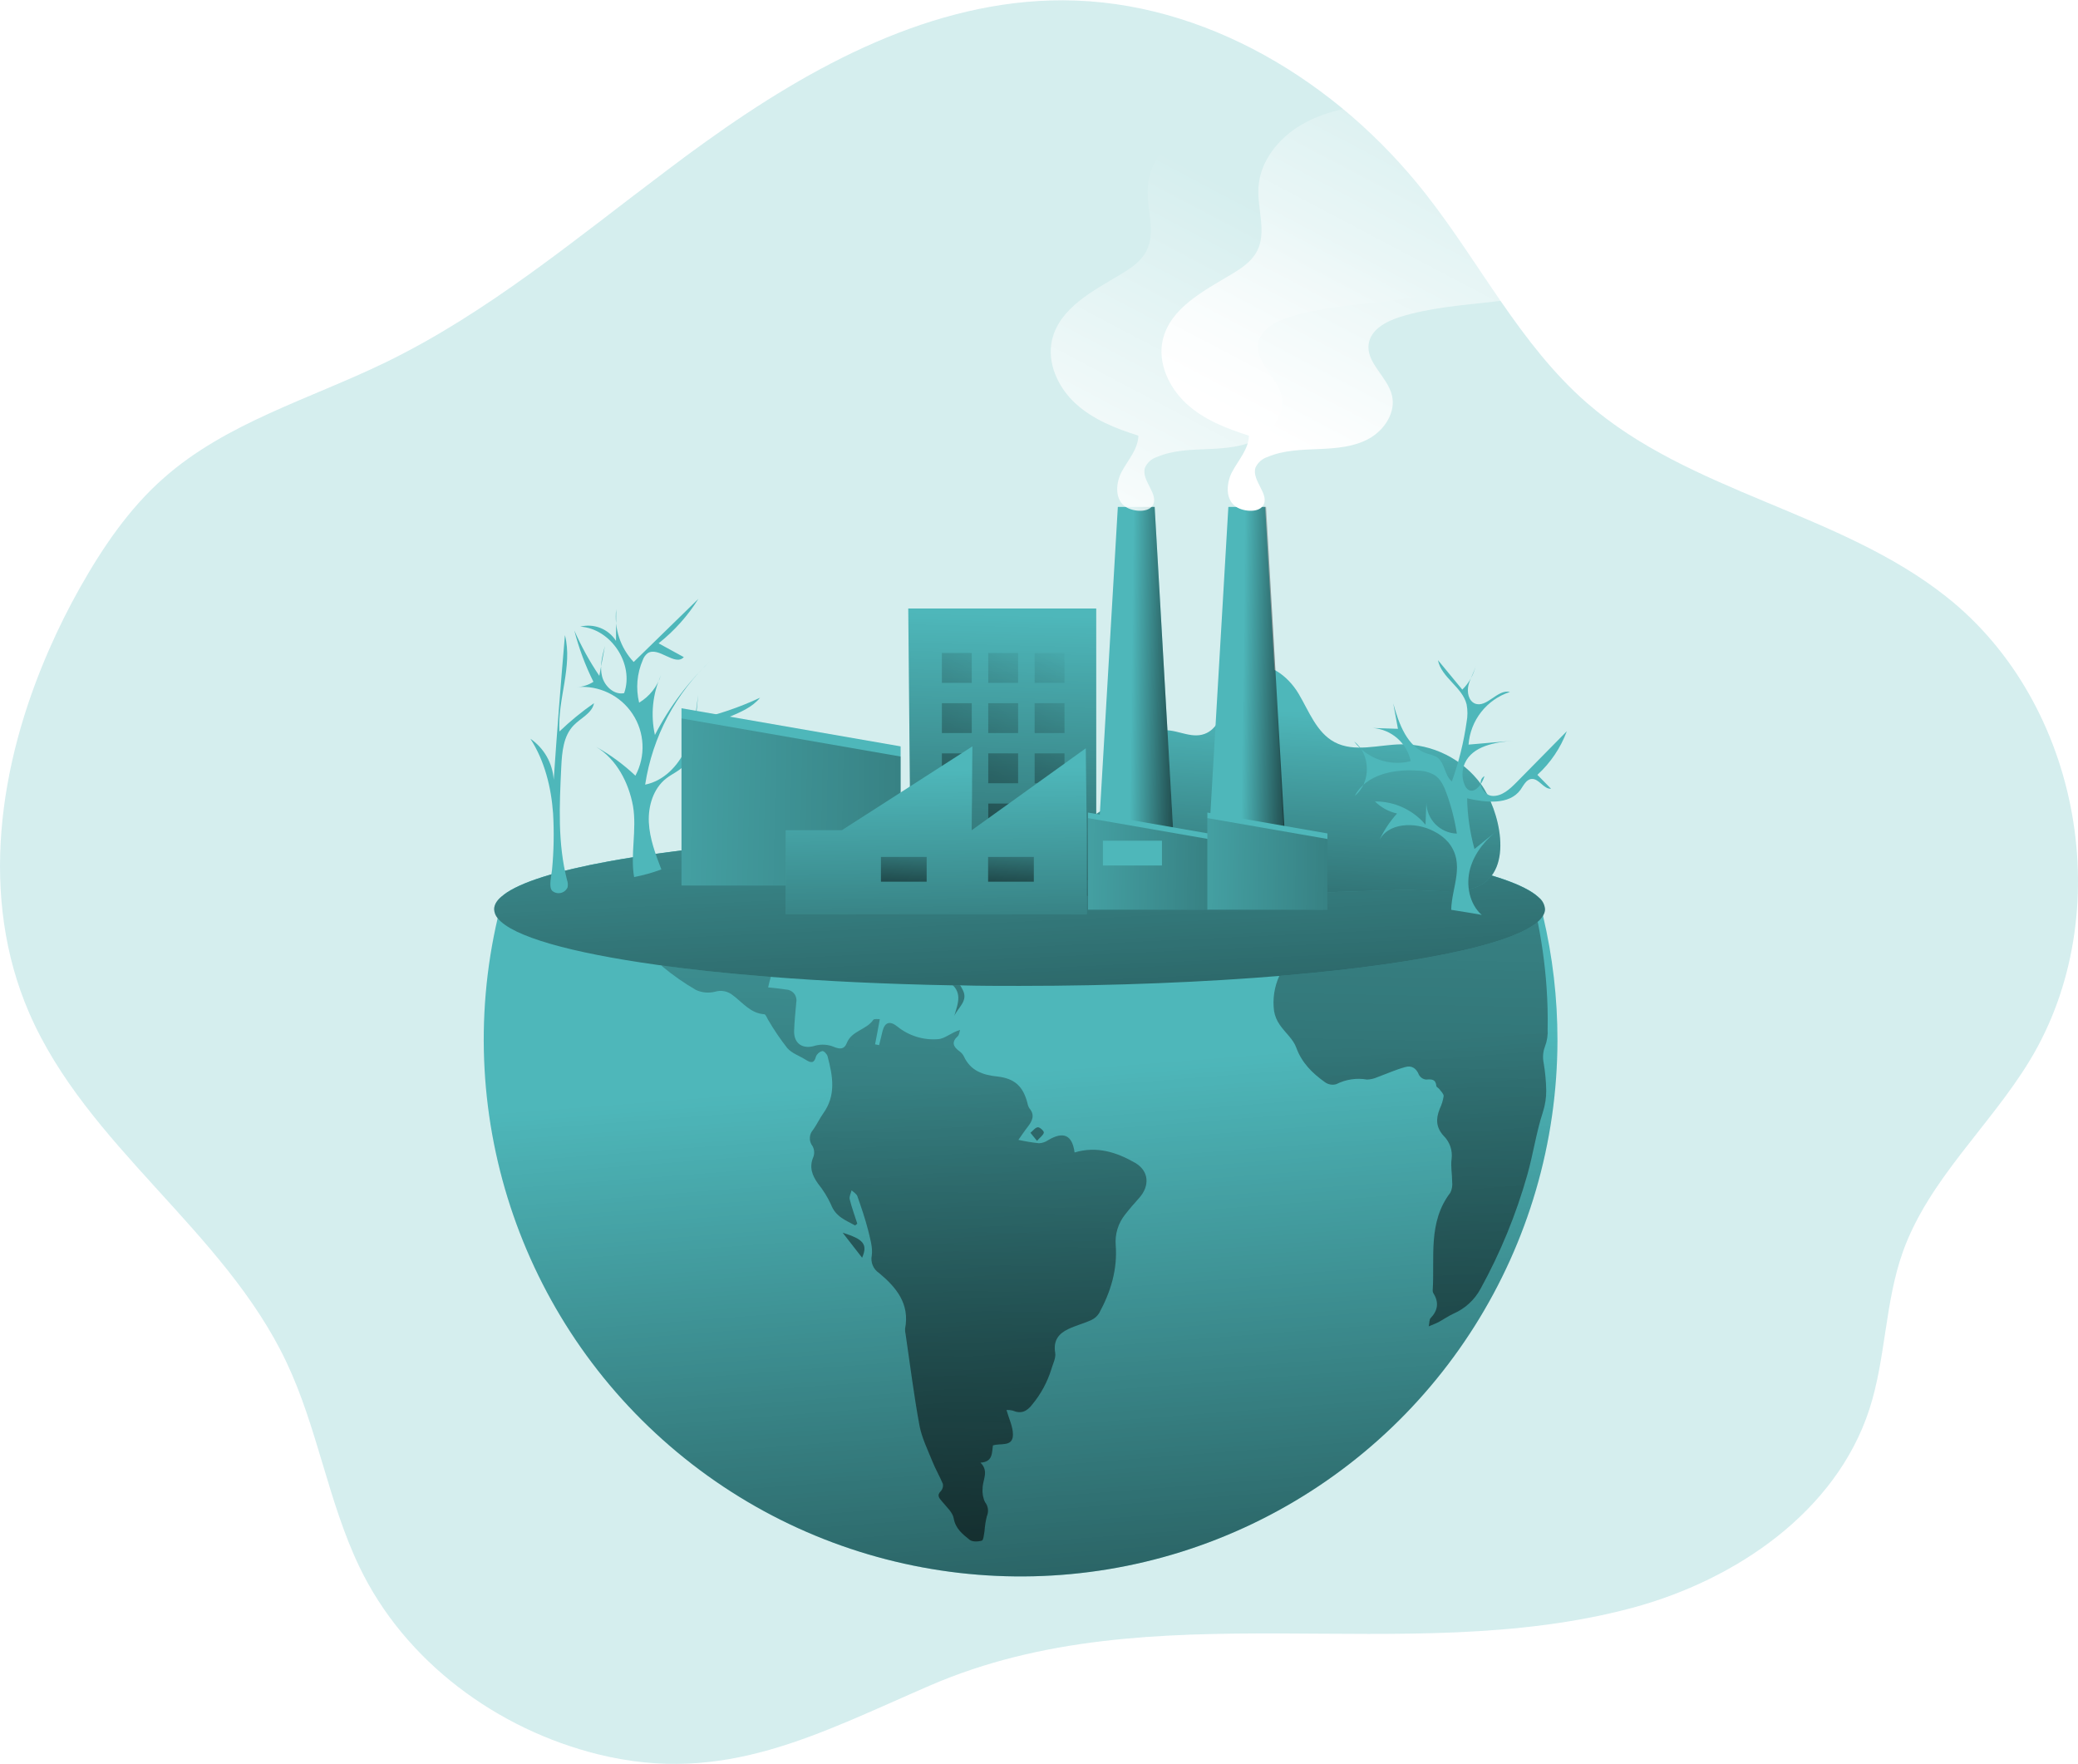
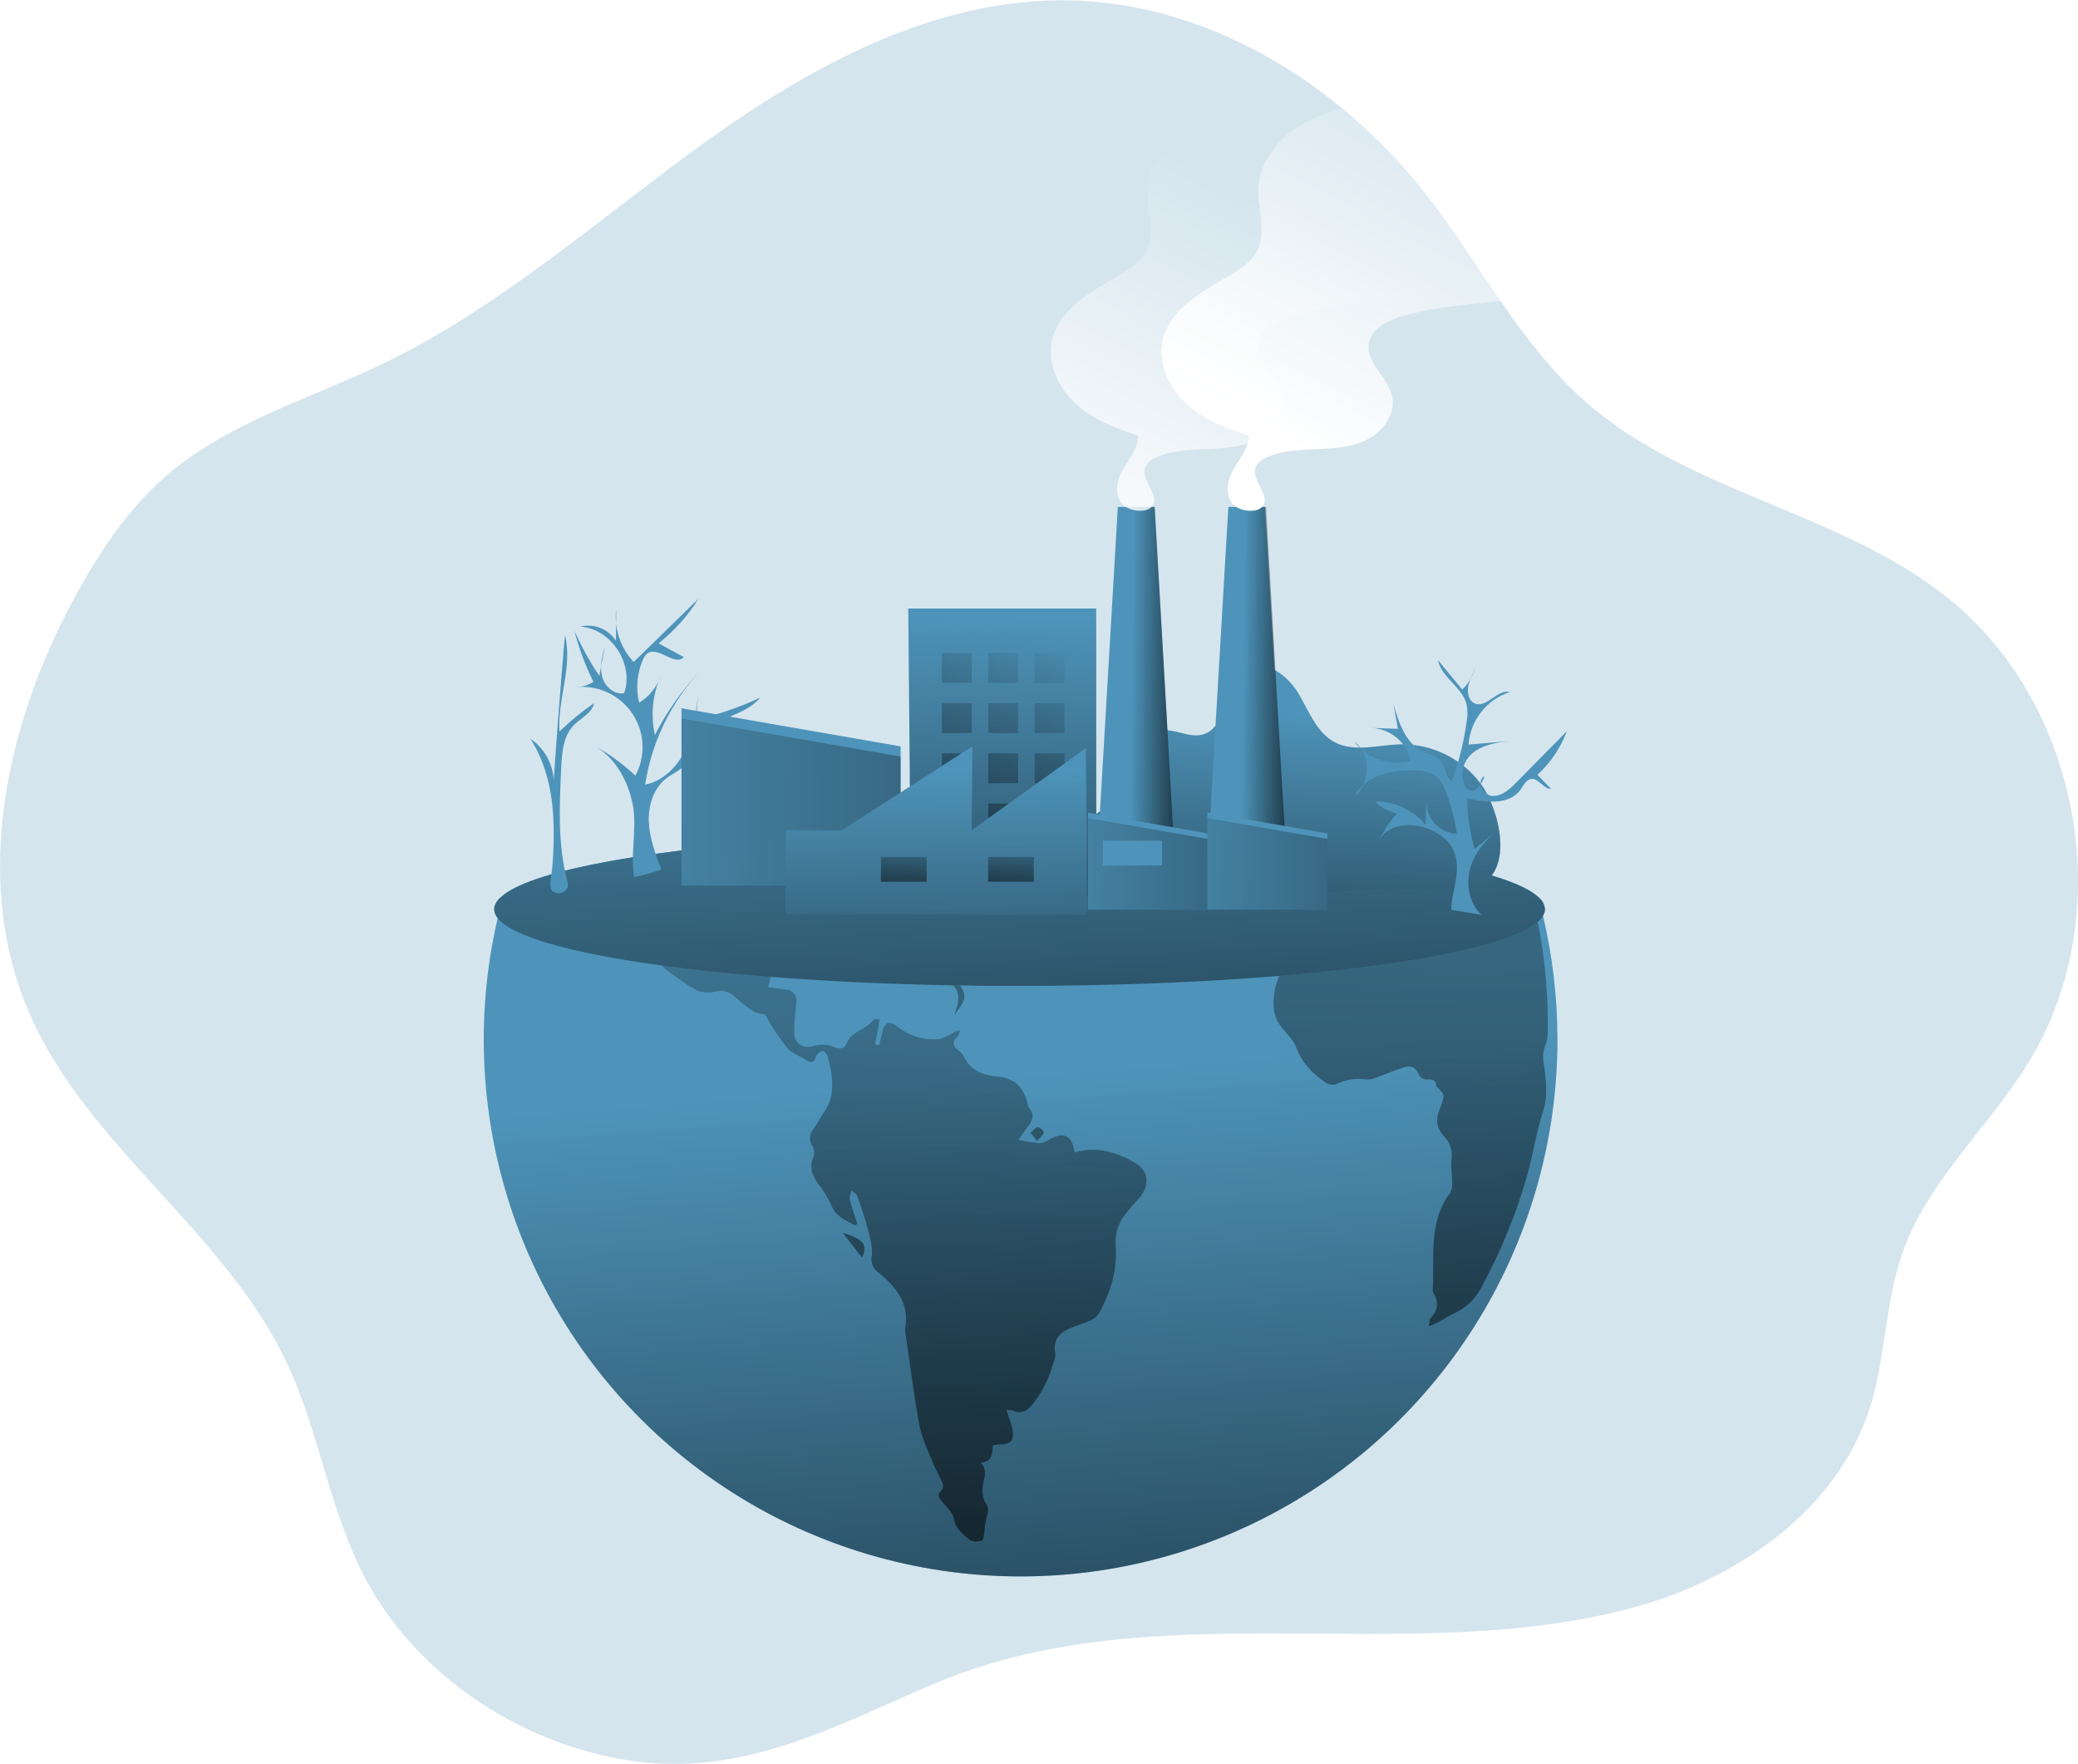
<svg xmlns="http://www.w3.org/2000/svg" xmlns:xlink="http://www.w3.org/1999/xlink" id="Layer_1" data-name="Layer 1" viewBox="0 0 564.43 479.03">
  <defs>
    <linearGradient id="linear-gradient" x1="279.98" y1="296.7" x2="304.82" y2="617.59" gradientUnits="userSpaceOnUse">
      <stop offset="0" stop-color="#010101" stop-opacity="0" />
      <stop offset="0.95" stop-color="#010101" />
    </linearGradient>
    <linearGradient id="linear-gradient-2" x1="243.62" y1="164.61" x2="233.95" y2="642.21" xlink:href="#linear-gradient" />
    <linearGradient id="linear-gradient-3" x1="389.5" y1="70.02" x2="376.24" y2="724.84" xlink:href="#linear-gradient" />
    <linearGradient id="linear-gradient-4" x1="232.45" y1="60.4" x2="218.91" y2="729.51" xlink:href="#linear-gradient" />
    <linearGradient id="linear-gradient-5" x1="246.03" y1="60.68" x2="232.49" y2="729.78" xlink:href="#linear-gradient" />
    <linearGradient id="linear-gradient-6" x1="236.85" y1="60.49" x2="223.3" y2="729.6" xlink:href="#linear-gradient" />
    <linearGradient id="linear-gradient-7" x1="239.68" y1="60.55" x2="226.14" y2="729.65" xlink:href="#linear-gradient" />
    <linearGradient id="linear-gradient-8" x1="266.12" y1="61.08" x2="252.58" y2="730.19" xlink:href="#linear-gradient" />
    <linearGradient id="linear-gradient-9" x1="256.35" y1="60.89" x2="242.8" y2="729.99" xlink:href="#linear-gradient" />
    <linearGradient id="linear-gradient-10" x1="288.92" y1="61.55" x2="275.37" y2="730.65" xlink:href="#linear-gradient" />
    <linearGradient id="linear-gradient-11" x1="234.77" y1="60.45" x2="221.22" y2="729.55" xlink:href="#linear-gradient" />
    <linearGradient id="linear-gradient-12" x1="275.07" y1="167.74" x2="287.49" y2="432.73" xlink:href="#linear-gradient" />
    <linearGradient id="linear-gradient-13" x1="351.17" y1="198.84" x2="343.93" y2="340.65" xlink:href="#linear-gradient" />
    <linearGradient id="linear-gradient-14" x1="139.22" y1="216.88" x2="518.07" y2="224.48" xlink:href="#linear-gradient" />
    <linearGradient id="linear-gradient-15" x1="309.35" y1="195.27" x2="330.83" y2="195.53" xlink:href="#linear-gradient" />
    <linearGradient id="linear-gradient-16" x1="339.63" y1="195.27" x2="361.11" y2="195.53" xlink:href="#linear-gradient" />
    <linearGradient id="linear-gradient-17" x1="363.16" y1="70.32" x2="309.34" y2="172.46" gradientUnits="userSpaceOnUse">
      <stop offset="0" stop-color="#fff" stop-opacity="0" />
      <stop offset="0.95" stop-color="#fff" />
    </linearGradient>
    <linearGradient id="linear-gradient-18" x1="411.95" y1="34.7" x2="358.13" y2="136.83" xlink:href="#linear-gradient-17" />
    <linearGradient id="linear-gradient-19" x1="273.08" y1="166.96" x2="268.42" y2="359.5" xlink:href="#linear-gradient" />
    <linearGradient id="linear-gradient-20" x1="269.42" y1="163.32" x2="198" y2="298.92" xlink:href="#linear-gradient" />
    <linearGradient id="linear-gradient-21" x1="279.28" y1="168.51" x2="207.86" y2="304.11" xlink:href="#linear-gradient" />
    <linearGradient id="linear-gradient-22" x1="289.14" y1="173.7" x2="217.72" y2="309.3" xlink:href="#linear-gradient" />
    <linearGradient id="linear-gradient-23" x1="275.04" y1="166.28" x2="203.62" y2="301.88" xlink:href="#linear-gradient" />
    <linearGradient id="linear-gradient-24" x1="284.9" y1="171.47" x2="213.48" y2="307.07" xlink:href="#linear-gradient" />
    <linearGradient id="linear-gradient-25" x1="294.76" y1="176.66" x2="223.33" y2="312.26" xlink:href="#linear-gradient" />
    <linearGradient id="linear-gradient-26" x1="280.66" y1="169.24" x2="209.24" y2="304.84" xlink:href="#linear-gradient" />
    <linearGradient id="linear-gradient-27" x1="290.52" y1="174.43" x2="219.1" y2="310.03" xlink:href="#linear-gradient" />
    <linearGradient id="linear-gradient-28" x1="300.38" y1="179.62" x2="228.95" y2="315.22" xlink:href="#linear-gradient" />
    <linearGradient id="linear-gradient-29" x1="286.28" y1="172.2" x2="214.86" y2="307.8" xlink:href="#linear-gradient" />
    <linearGradient id="linear-gradient-30" x1="296.14" y1="177.39" x2="224.72" y2="312.99" xlink:href="#linear-gradient" />
    <linearGradient id="linear-gradient-31" x1="306" y1="182.58" x2="234.57" y2="318.18" xlink:href="#linear-gradient" />
    <linearGradient id="linear-gradient-32" x1="253.89" y1="209.05" x2="256.3" y2="356.73" xlink:href="#linear-gradient" />
    <linearGradient id="linear-gradient-33" x1="246.23" y1="225.38" x2="244.03" y2="257.08" xlink:href="#linear-gradient" />
    <linearGradient id="linear-gradient-34" x1="275.35" y1="225.38" x2="273.15" y2="257.08" xlink:href="#linear-gradient" />
    <linearGradient id="linear-gradient-35" x1="270.38" y1="234.11" x2="477.93" y2="238.27" xlink:href="#linear-gradient" />
    <linearGradient id="linear-gradient-36" x1="302.82" y1="234.11" x2="510.36" y2="238.27" xlink:href="#linear-gradient" />
  </defs>
-   <path d="M553.38,293.88c-10.8,17.78-27.39,32.24-34.4,51.85-4.91,13.73-4.61,28.87-9.09,42.73-9,27.79-36.2,46.41-64.46,54-62.27,16.64-130-5.14-190.65,21.05-30.66,13.24-55.84,27.2-90.13,18.74-27.51-6.79-52.6-25.21-64.95-51-8.5-17.77-11.37-37.82-19.82-55.6C63,340,25.65,317,10,280.78-3.51,249.53,1.66,213.52,15.53,182c2.48-5.64,5.22-11.15,8.21-16.46,6.2-11,13.42-21.69,22.91-30,17-15,39.61-21.38,60-31.26,27.92-13.52,51.9-33.71,76.75-52.35q5.17-3.94,10.47-7.72c28.73-20.62,61.63-38.46,97-38.36,38.46.1,74.62,22.19,98.37,52.44,14.86,18.86,25.79,41.12,43.89,56.9,28,24.44,68.63,29.59,97.72,52.71C567.39,196.84,577.61,254,553.38,293.88Z" transform="translate(-2.11 -5.77)" fill="#4eb7ba" opacity="0.24" style="isolation:isolate" />
-   <path d="M425.15,288.27a145.82,145.82,0,1,1-287.86-33.16c.52-2.13,1.07-4.26,1.66-6.36,4.48-3.42,14.52-6.51,28.64-9.08,17.79-3.23,42.13-5.7,70.07-6.95,13.09-.59,27-.88,41.36-.88,32.31,0,62.05,1.54,86,4.19,11.21,1.25,21.06,2.72,29.34,4.38,12.94,2.57,21.87,5.62,25.55,8.93.47,1.69.92,3.42,1.32,5.15A146.15,146.15,0,0,1,425.15,288.27Z" transform="translate(-2.11 -5.77)" fill="#4eb7ba" />
+   <path d="M553.38,293.88c-10.8,17.78-27.39,32.24-34.4,51.85-4.91,13.73-4.61,28.87-9.09,42.73-9,27.79-36.2,46.41-64.46,54-62.27,16.64-130-5.14-190.65,21.05-30.66,13.24-55.84,27.2-90.13,18.74-27.51-6.79-52.6-25.21-64.95-51-8.5-17.77-11.37-37.82-19.82-55.6C63,340,25.65,317,10,280.78-3.51,249.53,1.66,213.52,15.53,182c2.48-5.64,5.22-11.15,8.21-16.46,6.2-11,13.42-21.69,22.91-30,17-15,39.61-21.38,60-31.26,27.92-13.52,51.9-33.71,76.75-52.35q5.17-3.94,10.47-7.72c28.73-20.62,61.63-38.46,97-38.36,38.46.1,74.62,22.19,98.37,52.44,14.86,18.86,25.79,41.12,43.89,56.9,28,24.44,68.63,29.59,97.72,52.71C567.39,196.84,577.61,254,553.38,293.88Z" transform="translate(-2.11 -5.77)" fill="#4e94ba" opacity="0.24" style="isolation:isolate" />
+   <path d="M425.15,288.27a145.82,145.82,0,1,1-287.86-33.16c.52-2.13,1.07-4.26,1.66-6.36,4.48-3.42,14.52-6.51,28.64-9.08,17.79-3.23,42.13-5.7,70.07-6.95,13.09-.59,27-.88,41.36-.88,32.31,0,62.05,1.54,86,4.19,11.21,1.25,21.06,2.72,29.34,4.38,12.94,2.57,21.87,5.62,25.55,8.93.47,1.69.92,3.42,1.32,5.15A146.15,146.15,0,0,1,425.15,288.27Z" transform="translate(-2.11 -5.77)" fill="#4e94ba" />
  <path d="M425.15,288.27a145.82,145.82,0,1,1-287.86-33.16c.52-2.13,1.07-4.26,1.66-6.36,4.48-3.42,14.52-6.51,28.64-9.08,17.79-3.23,42.13-5.7,70.07-6.95,13.09-.59,27-.88,41.36-.88,32.31,0,62.05,1.54,86,4.19,11.21,1.25,21.06,2.72,29.34,4.38,12.94,2.57,21.87,5.62,25.55,8.93.47,1.69.92,3.42,1.32,5.15A146.15,146.15,0,0,1,425.15,288.27Z" transform="translate(-2.11 -5.77)" fill="url(#linear-gradient)" />
  <path d="M311.52,331.14c-1.33,1.47-2.65,3-3.86,4.56a11.79,11.79,0,0,0-2.5,8.23c.51,6.62-1.36,12.72-4.49,18.46a4.92,4.92,0,0,1-2.17,1.91c-2,.92-4.23,1.47-6.21,2.43-2.65,1.25-4.12,3.12-3.57,6.43.26,1.43-.66,3.09-1.1,4.67a28,28,0,0,1-5,9.23c-1.58,2.09-3.13,2.79-5.48,1.8a6.15,6.15,0,0,0-1.65-.15c.66,2.35,1.8,4.6,1.76,6.77-.07,3.34-3.35,2.16-5.44,2.86-.3,2,0,4.49-3.38,4.67,2.39,2.35.55,4.71.58,7a7,7,0,0,0,.67,3.75,3.7,3.7,0,0,1,.47,3.83,23.47,23.47,0,0,0-.62,4c-.18.92-.26,2.46-.74,2.61-1,.29-2.61.37-3.34-.26-1.88-1.51-3.82-3-4.3-5.84-.3-1.62-1.91-3-3.05-4.42-.85-1-1.69-1.76-.37-3a2.31,2.31,0,0,0,.48-1.91c-.89-2.1-2.06-4.12-2.91-6.25-1.28-3.16-2.83-6.33-3.45-9.63-1.51-8.2-2.54-16.47-3.75-24.71a5.37,5.37,0,0,1-.15-1.54c1.32-6.77-2.39-11.25-7.1-15.15a4.59,4.59,0,0,1-1.94-4.78c.29-2.21-.48-4.6-1-6.84-.81-3.12-1.84-6.17-2.91-9.19-.22-.66-1-1.1-1.58-1.62-.18.81-.7,1.69-.51,2.43.55,2.24,1.36,4.41,2.06,6.62-.19.14-.37.29-.59.48-2.54-1.4-5.3-2.36-6.55-5.67a26.89,26.89,0,0,0-3.53-5.69c-1.61-2.25-2.46-4.49-1.25-7.28a3.55,3.55,0,0,0-.22-2.87,3.47,3.47,0,0,1,.15-4.49c1-1.39,1.73-3,2.72-4.41,3.57-4.92,2.61-10.18,1.21-15.48-.14-.62-1-1.54-1.47-1.47a2.54,2.54,0,0,0-1.69,1.47c-.51,2-1.47,1.73-2.79.89-1.69-1.07-3.75-1.73-5-3.16a67.19,67.19,0,0,1-5.15-7.58c-.36-.55-.69-1.58-1.1-1.62-3.78-.25-5.88-3.19-8.53-5.14a5.18,5.18,0,0,0-4.78-1,7.86,7.86,0,0,1-5.22-.44,64.6,64.6,0,0,1-9.11-6.36,2.13,2.13,0,0,1-.41-.55,5.27,5.27,0,0,1-.37-2.72,8.57,8.57,0,0,0-1.5-6.66,26,26,0,0,1-4.34-11.91c-.11-.77-1-1.47-1.47-2.2-.33.88-1,1.8-.92,2.64.51,3.5,1.32,7,2,10.44.15.81.22,1.62.33,2.43-.44.37-.88.7-1.32,1a12.08,12.08,0,0,0-.55-2c-.85-1.84-1.77-3.64-2.65-5.48a1.12,1.12,0,0,1-.14-.48c0-2.87.07-5.7,0-8.57,0-1.21-.07-2.83-.81-3.49a4.19,4.19,0,0,1-.92-1.14c17.57-3.23,41.58-5.7,69.19-6.95a6.42,6.42,0,0,1-.66.3c-4.93,1.91-8.31,5.22-7.76,11.17a31.81,31.81,0,0,1-.18,6.47c-.08.7-1.11,1.29-1.73,1.92-.7-.67-1.73-1.25-2-2.06a18.76,18.76,0,0,1-.22-4.12,5.88,5.88,0,0,0-.33-2.54c-1-2-8.05-2.61-9.23-.84-1.51,2.24-3.09,2.31-5.29,1.14a4.47,4.47,0,0,0-3.49-.3c-3.83,1.66-7.47,3.61-8.79,8.16-.7,2.32-2.13,4.42-2.61,6.73a12.58,12.58,0,0,0,.22,6.07,5.58,5.58,0,0,0,5.37,4.23c2.75.07,4.26-1.59,5.77-3.75a10.75,10.75,0,0,1,4.26-3.39c2-.88,2.94.19,2.28,2.36s-1.58,4.48-2.31,6.72c0,0,0,.11,0,.15-.29.88-.48,1.8-.74,2.87,1.88.22,3.39.33,4.93.59a2.91,2.91,0,0,1,2.72,3.45c-.22,2.58-.51,5.19-.59,7.76-.11,3.57,2.47,5.11,5.81,4a7.89,7.89,0,0,1,4.93.33c1.76.74,2.9.67,3.56-1,1.33-3.39,5.33-3.57,7.21-6.33.26-.33,1.25-.15,1.76-.18-.44,2.42-.84,4.63-1.28,6.84l1.1.22c.33-1.25.59-2.5.92-3.79.62-2.46,2-2.87,4-1.29A15.6,15.6,0,0,0,256.89,288c1.91-.11,3.67-1.88,6-2.5-.19.55-.23,1.28-.59,1.65-1.84,1.65-1.29,2.9.44,4.15a3.77,3.77,0,0,1,1.17,1.36c1.81,3.94,5.19,5.08,9.09,5.48,4.66.52,7,2.61,8.19,7.24a3.71,3.71,0,0,0,.56,1.44c1.5,1.8.77,3.34-.41,4.89-.95,1.21-1.8,2.5-2.61,3.64a50.12,50.12,0,0,0,5.63.92,4.75,4.75,0,0,0,2.39-.81c4.22-2.54,6.61-1.44,7.24,3.31,6-1.8,11.43-.08,16.47,2.83C314.24,323.82,314.46,327.87,311.52,331.14Z" transform="translate(-2.11 -5.77)" fill="url(#linear-gradient-2)" />
  <path d="M392.73,240.41c-8.16-1.66-17.91-3.13-29-4.38.95-.81,1.84-1.76,2.94-2.76,2.68,2.39,5.88,2,9.34.59,1.39-.59,3.23-.25,4.81-.14,2.36.18,4.64.73,7,.8s3.49,1,3.82,3.09A6.67,6.67,0,0,0,392.73,240.41Z" transform="translate(-2.11 -5.77)" fill="none" />
  <path d="M421.4,294.45a50.34,50.34,0,0,1,.7,7.43,18.76,18.76,0,0,1-.88,5.84c-1.84,5.59-2.65,11.47-4.26,17.13a147.3,147.3,0,0,1-12.73,31,15.23,15.23,0,0,1-7.31,6.69c-1.43.66-2.72,1.58-4.08,2.31-.7.37-1.44.63-2.65,1.14.22-1.14.15-1.87.48-2.2,2-2.1,2.35-4.3.77-6.8a1.27,1.27,0,0,1-.18-.74c.59-9-1.36-18.53,4.81-26.58a5.37,5.37,0,0,0,.48-2.94c0-2.06-.44-4.19-.15-6.21a7.44,7.44,0,0,0-2.13-6.22c-2.17-2.35-2.17-4.7-1.1-7.38a12.35,12.35,0,0,0,1.07-3.46c0-.63-.74-1.32-1.22-1.95-.22-.29-.77-.51-.77-.81-.18-1.87-1.29-1.84-2.79-1.73a2.5,2.5,0,0,1-1.95-1.32c-.7-1.76-2-2.57-3.64-2.09-2.58.69-5,1.8-7.54,2.72a7.5,7.5,0,0,1-2.9.69,13.42,13.42,0,0,0-8.35,1.25,3.56,3.56,0,0,1-3.05-.51c-3.42-2.43-6.29-5.22-7.83-9.41-.81-2.32-3.05-4.08-4.49-6.22a9.13,9.13,0,0,1-1.54-3.74,17.51,17.51,0,0,1,1.43-9.53v0c.7-1.55.11-4-.55-5.74-1.06-2.94-1.06-5.7.7-8.16,2.76-3.79,5.85-7.28,8.6-11.07a11.3,11.3,0,0,0,2-4.81c.29-1.84.73-3.2,2.43-4.23a9.81,9.81,0,0,0,1-.7c11.06,1.25,20.81,2.72,29,4.38a8.91,8.91,0,0,0,4.59,3.31c1.44.58,2.54,1.94,3.75,3,.59.52,1,1.33,1.66,1.62a32.46,32.46,0,0,0,3.86,1.14c.26-1.14.48-2.24.81-4,1.14.37,2.5.66,3.71,1.18,2.13,1,4.23,2,6.25,3.09a2.78,2.78,0,0,1,1.4,1.58c.22,1,.44,2,.62,3a139.81,139.81,0,0,1,2.76,19.52c.26,3.78.37,7.57.29,11.36a11.15,11.15,0,0,1-.73,4.74A8,8,0,0,0,421.4,294.45Z" transform="translate(-2.11 -5.77)" fill="url(#linear-gradient-3)" />
  <path d="M237.81,263.8c-3.46-2.85-7.12-5.16-11.46-6.14a8.62,8.62,0,0,0-4.1.11,14.39,14.39,0,0,0-3.31,2l.66.94,1.87-.67c2.22-.77,7,.67,8,2.39C231.16,265.48,234.8,266.18,237.81,263.8Z" transform="translate(-2.11 -5.77)" fill="url(#linear-gradient-4)" />
  <path d="M240.41,269.07c2.1-.11,4.21-.1,6.3-.35a1.91,1.91,0,0,0,1.09-1.54c-.47-1.86-7.47-3.43-7.94-1.8-.66,2.31-2.45,2-3.87,2.6,0,.3-.09.6-.13.9.88.13,1.76.32,2.64.37A17.86,17.86,0,0,0,240.41,269.07Z" transform="translate(-2.11 -5.77)" fill="url(#linear-gradient-5)" />
  <path d="M235,248.41c-.78-.2-1.71-.75-2.29-.5s-1,1.26-1.3,2a4.27,4.27,0,0,0-.35,1.58c-.05,1,0,2,0,3l.71-.28c.84-1.14,1.76-2.22,2.48-3.42A11,11,0,0,0,235,248.41Z" transform="translate(-2.11 -5.77)" fill="url(#linear-gradient-6)" />
  <path d="M231,340.57l5.28,6.79C237.88,343.64,236.59,342.32,231,340.57Z" transform="translate(-2.11 -5.77)" fill="url(#linear-gradient-7)" />
  <path d="M263.64,274.69c-.64-1.25-1.23-2.93-4.11-2.41,4.35,2.7,2.73,6.06,1.79,9.4C262.4,279.33,265.13,277.57,263.64,274.69Z" transform="translate(-2.11 -5.77)" fill="url(#linear-gradient-8)" />
  <path d="M252.82,269.87c.38.15,1.12-.64,1.7-1l-2.65-2.46-2.1,1.59A17.65,17.65,0,0,0,252.82,269.87Z" transform="translate(-2.11 -5.77)" fill="url(#linear-gradient-9)" />
  <path d="M282,313.43l1.79,2.19c.85-1,1.72-1.54,1.85-2.25.07-.41-1.11-1.5-1.63-1.44C283.29,312,282.67,312.89,282,313.43Z" transform="translate(-2.11 -5.77)" fill="url(#linear-gradient-10)" />
  <path d="M228.62,269.14l3.46,1c.13-.52.27-1,.4-1.56-1.09-.22-2.17-.49-3.27-.6C229.05,267.92,228.82,268.72,228.62,269.14Z" transform="translate(-2.11 -5.77)" fill="url(#linear-gradient-11)" />
-   <path d="M421.77,252.69a3.17,3.17,0,0,1-.44,1.58l-.11.22c-4.12,6.95-31.43,12.9-70.59,16.25-21,1.76-45.51,2.79-71.61,2.79-5.48,0-10.88,0-16.21-.15-.67,0-1.33,0-2,0-18-.33-34.93-1.14-50.15-2.36-11.06-.88-21.21-1.94-30.22-3.23-23.38-3.27-39.19-7.68-43.16-12.65a4,4,0,0,1-.95-2.42c0-1.36.88-2.69,2.61-3.94,4.48-3.42,14.52-6.51,28.64-9.08,17.79-3.23,42.13-5.7,70.07-6.95,13.09-.59,27-.88,41.36-.88,32.31,0,62.05,1.54,86,4.19,11.21,1.25,21.06,2.72,29.34,4.38,12.94,2.57,21.87,5.62,25.55,8.93A4.52,4.52,0,0,1,421.77,252.69Z" transform="translate(-2.11 -5.77)" fill="#4eb7ba" />
+   <path d="M421.77,252.69a3.17,3.17,0,0,1-.44,1.58l-.11.22c-4.12,6.95-31.43,12.9-70.59,16.25-21,1.76-45.51,2.79-71.61,2.79-5.48,0-10.88,0-16.21-.15-.67,0-1.33,0-2,0-18-.33-34.93-1.14-50.15-2.36-11.06-.88-21.21-1.94-30.22-3.23-23.38-3.27-39.19-7.68-43.16-12.65a4,4,0,0,1-.95-2.42c0-1.36.88-2.69,2.61-3.94,4.48-3.42,14.52-6.51,28.64-9.08,17.79-3.23,42.13-5.7,70.07-6.95,13.09-.59,27-.88,41.36-.88,32.31,0,62.05,1.54,86,4.19,11.21,1.25,21.06,2.72,29.34,4.38,12.94,2.57,21.87,5.62,25.55,8.93A4.52,4.52,0,0,1,421.77,252.69Z" transform="translate(-2.11 -5.77)" fill="#4e94ba" />
  <path d="M421.77,252.69a3.17,3.17,0,0,1-.44,1.58l-.11.22c-4.12,6.95-31.43,12.9-70.59,16.25-21,1.76-45.51,2.79-71.61,2.79-5.48,0-10.88,0-16.21-.15-.67,0-1.33,0-2,0-18-.33-34.93-1.14-50.15-2.36-11.06-.88-21.21-1.94-30.22-3.23-23.38-3.27-39.19-7.68-43.16-12.65a4,4,0,0,1-.95-2.42c0-1.36.88-2.69,2.61-3.94,4.48-3.42,14.52-6.51,28.64-9.08,17.79-3.23,42.13-5.7,70.07-6.95,13.09-.59,27-.88,41.36-.88,32.31,0,62.05,1.54,86,4.19,11.21,1.25,21.06,2.72,29.34,4.38,12.94,2.57,21.87,5.62,25.55,8.93A4.52,4.52,0,0,1,421.77,252.69Z" transform="translate(-2.11 -5.77)" fill="url(#linear-gradient-12)" />
-   <path d="M174.05,224.69c-1.18-6.4-4.46-12.71-10-16.07a53,53,0,0,1,10.65,7.82,16.39,16.39,0,0,0-15.93-24.06,9,9,0,0,0,4.53-1.44A70.39,70.39,0,0,1,158.11,177a77.33,77.33,0,0,0,6.79,12.32l1.52-8.11c-.73,2.69-1.46,5.53-.78,8.24s3.31,5.14,6,4.57c2.8-7.88-3.59-17.55-11.93-18.06a8.93,8.93,0,0,1,9.72,3.87l.05-8.61a18,18,0,0,0,4.75,14.34l17.58-17.15A47.62,47.62,0,0,1,181,180.49l6.85,3.75c-2.39,2.6-6.91-3-9.83-1.06a4,4,0,0,0-1.31,1.83,18.28,18.28,0,0,0-1,11.6,13.6,13.6,0,0,0,5.93-7.46A26,26,0,0,0,180,205.38,75.12,75.12,0,0,1,195.35,185a58,58,0,0,0-18,33.87c5-1,8.88-5,11-9.63s2.78-9.71,3.38-14.73l-.62,6.7a85.44,85.44,0,0,0,17.44-5.94c-4.28,5.3-13.2,5.29-16.82,11-1.45,2.3-1.81,5.23-3.61,7.27-1.38,1.56-3.42,2.37-5.07,3.66-3.49,2.73-4.91,7.47-4.7,11.9s1.81,8.66,3.4,12.8a46.87,46.87,0,0,1-7.4,2.07C173.27,237.94,175.13,231.1,174.05,224.69Z" transform="translate(-2.11 -5.77)" fill="#4eb7ba" />
-   <path d="M404.38,218.73a26.65,26.65,0,0,0-21.7-10.81c-6.12.11-12.68,2.29-18.08-.59-4.9-2.62-6.94-8.41-9.78-13.18s-8.5-9.25-13.51-6.84c-6.88,3.33-5.29,16.21-12.72,18-3.81.93-7.78-2-11.59-1-5.9,1.48-5.92,9.77-8.93,15.06-2.62,4.61-7.79,7-12.14,10s-8.39,8.08-6.91,13.17c1.88,6.43,10.41,7.48,17.11,7.28l54.92-1.68,22-.67c5.69-.17,15.35,1.39,20.64-1C413.47,241.92,409.35,225.6,404.38,218.73Z" transform="translate(-2.11 -5.77)" fill="#4eb7ba" />
+   <path d="M174.05,224.69c-1.18-6.4-4.46-12.71-10-16.07a53,53,0,0,1,10.65,7.82,16.39,16.39,0,0,0-15.93-24.06,9,9,0,0,0,4.53-1.44A70.39,70.39,0,0,1,158.11,177a77.33,77.33,0,0,0,6.79,12.32l1.52-8.11c-.73,2.69-1.46,5.53-.78,8.24s3.31,5.14,6,4.57c2.8-7.88-3.59-17.55-11.93-18.06a8.93,8.93,0,0,1,9.72,3.87l.05-8.61a18,18,0,0,0,4.75,14.34l17.58-17.15A47.62,47.62,0,0,1,181,180.49l6.85,3.75c-2.39,2.6-6.91-3-9.83-1.06a4,4,0,0,0-1.31,1.83,18.28,18.28,0,0,0-1,11.6,13.6,13.6,0,0,0,5.93-7.46A26,26,0,0,0,180,205.38,75.12,75.12,0,0,1,195.35,185a58,58,0,0,0-18,33.87c5-1,8.88-5,11-9.63s2.78-9.71,3.38-14.73l-.62,6.7a85.44,85.44,0,0,0,17.44-5.94c-4.28,5.3-13.2,5.29-16.82,11-1.45,2.3-1.81,5.23-3.61,7.27-1.38,1.56-3.42,2.37-5.07,3.66-3.49,2.73-4.91,7.47-4.7,11.9s1.81,8.66,3.4,12.8a46.87,46.87,0,0,1-7.4,2.07C173.27,237.94,175.13,231.1,174.05,224.69Z" transform="translate(-2.11 -5.77)" fill="#4e94ba" />
+   <path d="M404.38,218.73a26.65,26.65,0,0,0-21.7-10.81c-6.12.11-12.68,2.29-18.08-.59-4.9-2.62-6.94-8.41-9.78-13.18s-8.5-9.25-13.51-6.84c-6.88,3.33-5.29,16.21-12.72,18-3.81.93-7.78-2-11.59-1-5.9,1.48-5.92,9.77-8.93,15.06-2.62,4.61-7.79,7-12.14,10s-8.39,8.08-6.91,13.17c1.88,6.43,10.41,7.48,17.11,7.28l54.92-1.68,22-.67c5.69-.17,15.35,1.39,20.64-1C413.47,241.92,409.35,225.6,404.38,218.73Z" transform="translate(-2.11 -5.77)" fill="#4e94ba" />
  <path d="M404.38,218.73a26.65,26.65,0,0,0-21.7-10.81c-6.12.11-12.68,2.29-18.08-.59-4.9-2.62-6.94-8.41-9.78-13.18s-8.5-9.25-13.51-6.84c-6.88,3.33-5.29,16.21-12.72,18-3.81.93-7.78-2-11.59-1-5.9,1.48-5.92,9.77-8.93,15.06-2.62,4.61-7.79,7-12.14,10s-8.39,8.08-6.91,13.17c1.88,6.43,10.41,7.48,17.11,7.28l54.92-1.68,22-.67c5.69-.17,15.35,1.39,20.64-1C413.47,241.92,409.35,225.6,404.38,218.73Z" transform="translate(-2.11 -5.77)" fill="url(#linear-gradient-13)" />
-   <path d="M329.89,243.5l5.87-100.06h10l5.87,102.48S338.17,250.06,329.89,243.5Z" transform="translate(-2.11 -5.77)" fill="#4eb7ba" />
-   <polygon points="185.11 240.49 244.63 240.49 244.63 202.71 185.11 192.36 185.11 240.49" fill="#4eb7ba" />
+   <path d="M329.89,243.5l5.87-100.06h10l5.87,102.48S338.17,250.06,329.89,243.5Z" transform="translate(-2.11 -5.77)" fill="#4e94ba" />
+   <polygon points="185.11 240.49 244.63 240.49 244.63 202.71 185.11 192.36 185.11 240.49" fill="#4e94ba" />
  <polygon points="185.11 240.49 244.63 240.49 244.63 205.47 185.11 195.12 185.11 240.49" fill="url(#linear-gradient-14)" />
-   <path d="M299.87,243.5l5.87-100.06h10l5.87,102.48S308.15,250.06,299.87,243.5Z" transform="translate(-2.11 -5.77)" fill="#4eb7ba" />
+   <path d="M299.87,243.5l5.87-100.06h10l5.87,102.48S308.15,250.06,299.87,243.5Z" transform="translate(-2.11 -5.77)" fill="#4e94ba" />
  <path d="M299.87,243.5l5.87-100.06h10l5.87,102.48S308.15,250.06,299.87,243.5Z" transform="translate(-2.11 -5.77)" fill="url(#linear-gradient-15)" />
  <path d="M330.15,243.5,336,143.44h10l5.87,102.48S338.43,250.06,330.15,243.5Z" transform="translate(-2.11 -5.77)" fill="url(#linear-gradient-16)" />
  <path d="M306.77,133.91c1.72-3.22,4.48-6.17,4.55-9.82-6.13-1.94-12.3-4.36-17.05-8.71s-7.83-11-6.41-17.25c2-8.7,11.11-13.34,18.77-17.92,2.69-1.61,5.42-3.47,6.86-6.26,2.68-5.19,0-11.46.38-17.29.42-7.14,5.48-13.38,11.65-17,8.57-5,18.9-5.69,28.82-6.24L419,29.82c6.5-.36,14.31-.08,17.72,5.46,1.95,3.16,1.77,7.29.4,10.74s-3.8,6.37-6.24,9.17Q424.91,62,418.51,68.43c-5,5-10.21,9.82-16.44,13.06-15.09,7.86-33.48,5.29-49.72,10.37-3.75,1.18-7.89,3.38-8.49,7.27-.79,5.15,5.08,8.89,6.31,14,1.12,4.6-2,9.39-6.12,11.71s-9,2.69-13.75,2.89-9.6.3-13.95,2.16a5.37,5.37,0,0,0-3.24,2.88c-1.15,3.51,4.1,7.38,2,10.4-1.45,2.05-5.84,1.46-7.6,0C304.77,141,305.32,136.64,306.77,133.91Z" transform="translate(-2.11 -5.77)" fill="url(#linear-gradient-17)" />
  <path d="M336.79,133.91c1.72-3.22,4.48-6.17,4.55-9.82-6.14-1.94-12.3-4.36-17-8.71s-7.83-11-6.41-17.25c2-8.7,11.11-13.34,18.76-17.92,2.7-1.61,5.43-3.47,6.87-6.26,2.68-5.19,0-11.46.38-17.29.42-7.14,5.47-13.38,11.65-17,8.56-5,18.9-5.69,28.82-6.24L449,29.82c6.5-.36,14.31-.08,17.72,5.46,2,3.16,1.77,7.29.4,10.74s-3.8,6.37-6.24,9.17Q454.93,62,448.53,68.43c-5,5-10.21,9.82-16.44,13.06-15.09,7.86-33.48,5.29-49.72,10.37-3.75,1.18-7.89,3.38-8.49,7.27-.79,5.15,5.08,8.89,6.31,14,1.12,4.6-2,9.39-6.12,11.71s-9,2.69-13.76,2.89-9.59.3-13.94,2.16a5.37,5.37,0,0,0-3.24,2.88c-1.15,3.51,4.1,7.38,2,10.4-1.45,2.05-5.84,1.46-7.6,0C334.79,141,335.34,136.64,336.79,133.91Z" transform="translate(-2.11 -5.77)" fill="url(#linear-gradient-18)" />
-   <polygon points="247.39 239.11 297.76 239.11 297.76 165.27 246.7 165.27 247.39 239.11" fill="#4eb7ba" />
+   <polygon points="247.39 239.11 297.76 239.11 297.76 165.27 246.7 165.27 247.39 239.11" fill="#4e94ba" />
  <polygon points="247.39 239.11 297.76 239.11 297.76 165.27 246.7 165.27 247.39 239.11" fill="url(#linear-gradient-19)" />
  <rect x="255.84" y="177.35" width="8.11" height="8.11" fill="url(#linear-gradient-20)" />
  <rect x="268.43" y="177.35" width="8.11" height="8.11" fill="url(#linear-gradient-21)" />
  <rect x="281.03" y="177.35" width="8.11" height="8.11" fill="url(#linear-gradient-22)" />
  <rect x="255.84" y="190.98" width="8.11" height="8.11" fill="url(#linear-gradient-23)" />
  <rect x="268.43" y="190.98" width="8.11" height="8.11" fill="url(#linear-gradient-24)" />
  <rect x="281.03" y="190.98" width="8.11" height="8.11" fill="url(#linear-gradient-25)" />
  <rect x="255.84" y="204.61" width="8.11" height="8.11" fill="url(#linear-gradient-26)" />
  <rect x="268.43" y="204.61" width="8.11" height="8.11" fill="url(#linear-gradient-27)" />
  <rect x="281.03" y="204.61" width="8.11" height="8.11" fill="url(#linear-gradient-28)" />
  <rect x="255.84" y="218.24" width="8.11" height="8.11" fill="url(#linear-gradient-29)" />
  <rect x="268.43" y="218.24" width="8.11" height="8.11" fill="url(#linear-gradient-30)" />
  <rect x="281.03" y="218.24" width="8.11" height="8.11" fill="url(#linear-gradient-31)" />
-   <polygon points="295.18 248.25 213.4 248.25 213.4 225.48 228.67 225.48 264.12 202.71 263.95 225.48 294.92 203.23 295.18 225.48 295.18 248.25" fill="#4eb7ba" />
+   <polygon points="295.18 248.25 213.4 248.25 213.4 225.48 228.67 225.48 264.12 202.71 263.95 225.48 294.92 203.23 295.18 225.48 295.18 248.25" fill="#4e94ba" />
  <polygon points="295.18 248.25 213.4 248.25 213.4 225.48 228.67 225.48 264.12 202.71 263.95 225.48 294.92 203.23 295.18 225.48 295.18 248.25" fill="url(#linear-gradient-32)" />
  <rect x="239.28" y="232.73" width="12.42" height="6.73" fill="url(#linear-gradient-33)" />
  <rect x="268.39" y="232.73" width="12.42" height="6.73" fill="url(#linear-gradient-34)" />
-   <polygon points="295.52 247.05 328.13 247.05 328.13 226.35 295.52 220.68 295.52 247.05" fill="#4eb7ba" />
+   <polygon points="295.52 247.05 328.13 247.05 328.13 226.35 295.52 220.68 295.52 247.05" fill="#4e94ba" />
  <polygon points="295.52 247.05 328.13 247.05 328.13 227.86 295.52 222.19 295.52 247.05" fill="url(#linear-gradient-35)" />
-   <polygon points="327.95 247.05 360.56 247.05 360.56 226.35 327.95 220.68 327.95 247.05" fill="#4eb7ba" />
+   <polygon points="327.95 247.05 360.56 247.05 360.56 226.35 327.95 220.68 327.95 247.05" fill="#4e94ba" />
  <polygon points="327.95 247.05 360.56 247.05 360.56 227.86 327.95 222.19 327.95 247.05" fill="url(#linear-gradient-36)" />
-   <rect x="299.57" y="228.33" width="16.04" height="6.73" fill="#4eb7ba" />
-   <path d="M152.34,226.69c-.52-7.13-2.29-14.29-6.17-20.29a14.67,14.67,0,0,1,6.34,11.15q1.35-19.67,3.05-39.29c2.16,8.52-2.06,17.4-1.49,26.17a77.65,77.65,0,0,1,9.38-7.69c-.49,2.72-3.56,4-5.49,6-2.85,2.89-3.2,7.33-3.4,11.38-.49,10.26-1,20.7,1.57,30.66a3.73,3.73,0,0,1,.16,1.95,2.66,2.66,0,0,1-4.23.94c-1-1.15-.09-4.42,0-5.72A100.45,100.45,0,0,0,152.34,226.69Z" transform="translate(-2.11 -5.77)" fill="#4eb7ba" />
-   <path d="M395.51,234.54a12.36,12.36,0,0,0-3.93-3c-5.07-2.7-12.77-2.42-15,2.87a28.74,28.74,0,0,1,5-7.7,12.16,12.16,0,0,1-6-3.28,17.83,17.83,0,0,1,13.73,6.32l.23-6a8.56,8.56,0,0,0,8.28,8.42,57.42,57.42,0,0,0-2.8-10.94c-.68-1.87-1.54-3.82-3.2-4.93a9.28,9.28,0,0,0-4.55-1.23c-6.51-.5-14.14,1.05-17.16,6.83,4.44-3.52,4.34-11.33-.18-14.74a14.79,14.79,0,0,0,15.37,5.33,11.43,11.43,0,0,0-10.31-9l6.83.22-1.27-6.9c1.52,5.56,3.8,11.93,9.29,13.66a10.28,10.28,0,0,1,2.51.9c2.23,1.41,2.08,5,4.12,6.62a81.32,81.32,0,0,0,4-16.12,12.76,12.76,0,0,0,0-4.81c-1.15-4.69-6.86-7.26-7.78-12l6.61,8a13.22,13.22,0,0,0,3.68-6.62c-.41,1.88-1.54,3.53-2,5.4s0,4.25,1.74,5c3.23,1.31,6.15-4,9.53-3.14A16.29,16.29,0,0,0,401,208l12.27-1.07c-5.11.41-11.17,1.45-13.28,6.13a7.31,7.31,0,0,0,0,6,2.88,2.88,0,0,0,.78,1.08c1.81,1.4,3.93-1.37,4.56-3.58-2.29,1.21-.49,5.19,2.09,5.37s4.74-1.8,6.56-3.64l13.72-13.93a30.5,30.5,0,0,1-8,11.85l3.7,3.77c-2,.17-3.26-2.82-5.29-2.65-1.45.13-2.17,1.76-3,2.94-3.06,4.2-9.43,3.48-14.5,2.32a56.18,56.18,0,0,0,2,13.76l6.95-5.61c-3.68,2.76-6.85,6.43-8.1,10.85s-.29,9.64,3.14,12.7c0-.15-7.61-1.27-8.31-1.42C396.4,246.7,400.23,240.34,395.51,234.54Z" transform="translate(-2.11 -5.77)" fill="#4eb7ba" />
+   <rect x="299.57" y="228.33" width="16.04" height="6.73" fill="#4e94ba" />
+   <path d="M152.34,226.69c-.52-7.13-2.29-14.29-6.17-20.29a14.67,14.67,0,0,1,6.34,11.15q1.35-19.67,3.05-39.29c2.16,8.52-2.06,17.4-1.49,26.17a77.65,77.65,0,0,1,9.38-7.69c-.49,2.72-3.56,4-5.49,6-2.85,2.89-3.2,7.33-3.4,11.38-.49,10.26-1,20.7,1.57,30.66a3.73,3.73,0,0,1,.16,1.95,2.66,2.66,0,0,1-4.23.94c-1-1.15-.09-4.42,0-5.72A100.45,100.45,0,0,0,152.34,226.69Z" transform="translate(-2.11 -5.77)" fill="#4e94ba" />
+   <path d="M395.51,234.54a12.36,12.36,0,0,0-3.93-3c-5.07-2.7-12.77-2.42-15,2.87a28.74,28.74,0,0,1,5-7.7,12.16,12.16,0,0,1-6-3.28,17.83,17.83,0,0,1,13.73,6.32l.23-6a8.56,8.56,0,0,0,8.28,8.42,57.42,57.42,0,0,0-2.8-10.94c-.68-1.87-1.54-3.82-3.2-4.93a9.28,9.28,0,0,0-4.55-1.23c-6.51-.5-14.14,1.05-17.16,6.83,4.44-3.52,4.34-11.33-.18-14.74a14.79,14.79,0,0,0,15.37,5.33,11.43,11.43,0,0,0-10.31-9l6.83.22-1.27-6.9c1.52,5.56,3.8,11.93,9.29,13.66a10.28,10.28,0,0,1,2.51.9c2.23,1.41,2.08,5,4.12,6.62a81.32,81.32,0,0,0,4-16.12,12.76,12.76,0,0,0,0-4.81c-1.15-4.69-6.86-7.26-7.78-12l6.61,8a13.22,13.22,0,0,0,3.68-6.62c-.41,1.88-1.54,3.53-2,5.4s0,4.25,1.74,5c3.23,1.31,6.15-4,9.53-3.14A16.29,16.29,0,0,0,401,208l12.27-1.07c-5.11.41-11.17,1.45-13.28,6.13a7.31,7.31,0,0,0,0,6,2.88,2.88,0,0,0,.78,1.08c1.81,1.4,3.93-1.37,4.56-3.58-2.29,1.21-.49,5.19,2.09,5.37s4.74-1.8,6.56-3.64l13.72-13.93a30.5,30.5,0,0,1-8,11.85l3.7,3.77c-2,.17-3.26-2.82-5.29-2.65-1.45.13-2.17,1.76-3,2.94-3.06,4.2-9.43,3.48-14.5,2.32a56.18,56.18,0,0,0,2,13.76l6.95-5.61c-3.68,2.76-6.85,6.43-8.1,10.85s-.29,9.64,3.14,12.7c0-.15-7.61-1.27-8.31-1.42C396.4,246.7,400.23,240.34,395.51,234.54Z" transform="translate(-2.11 -5.77)" fill="#4e94ba" />
</svg>
